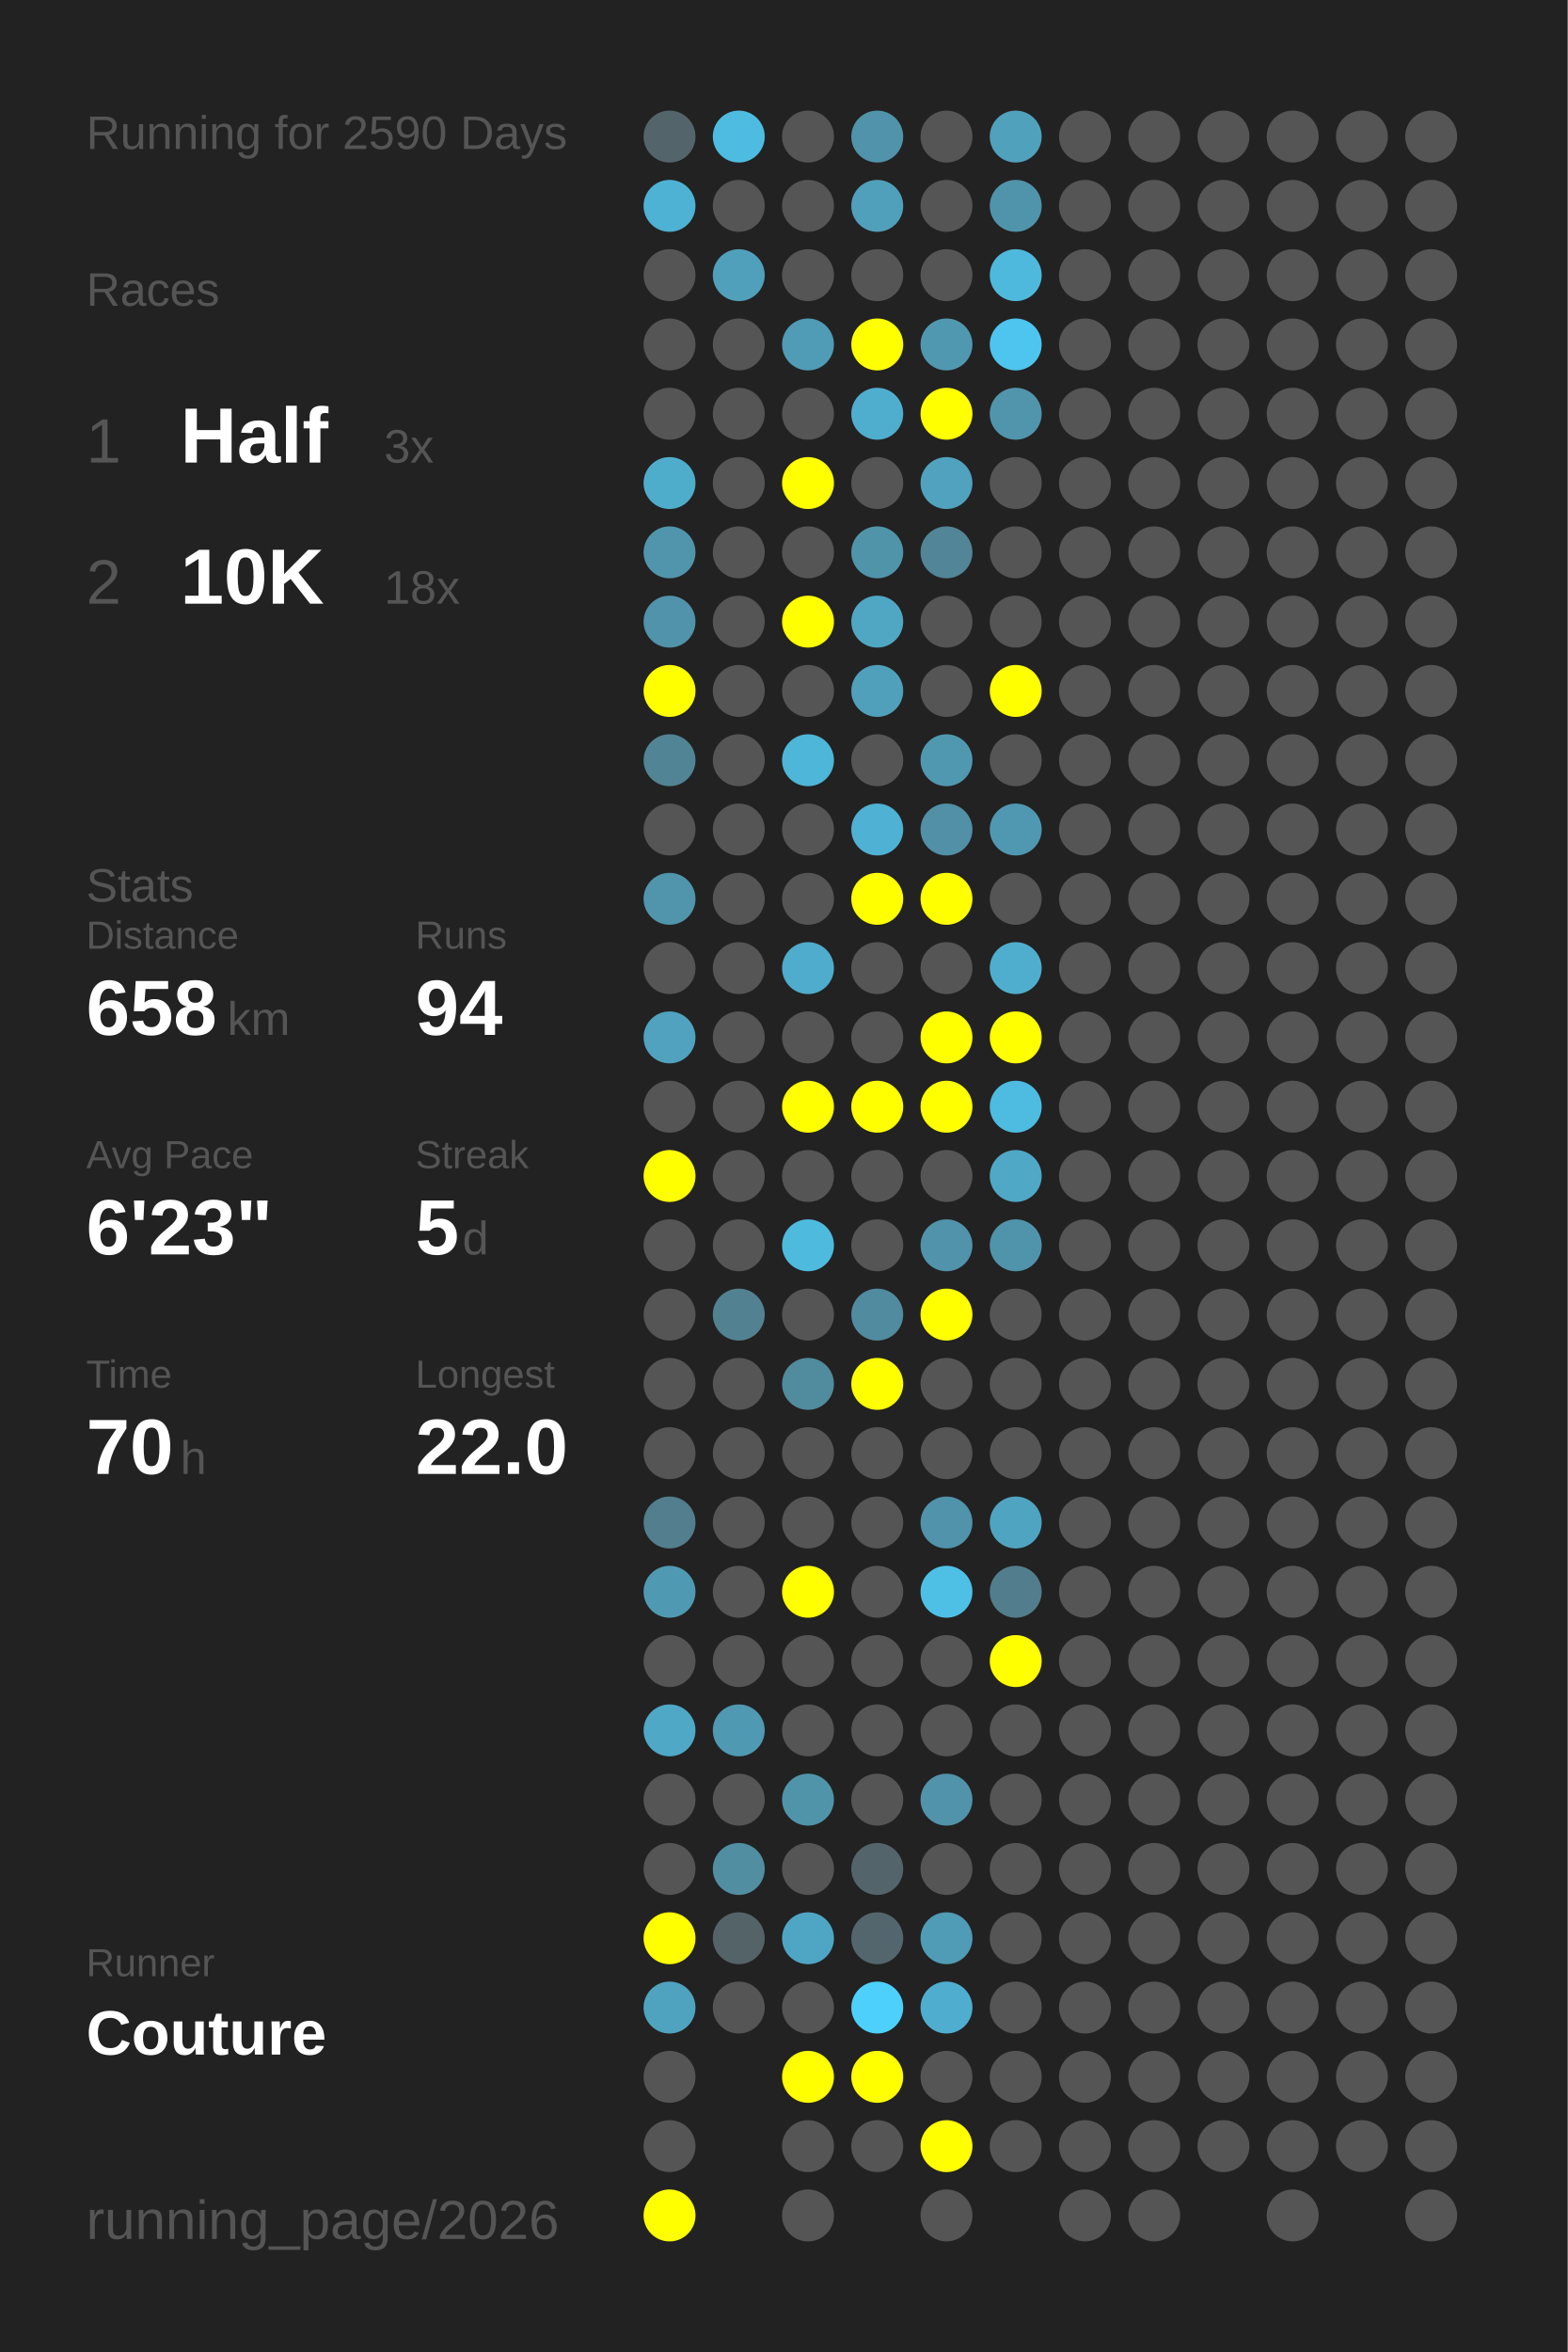
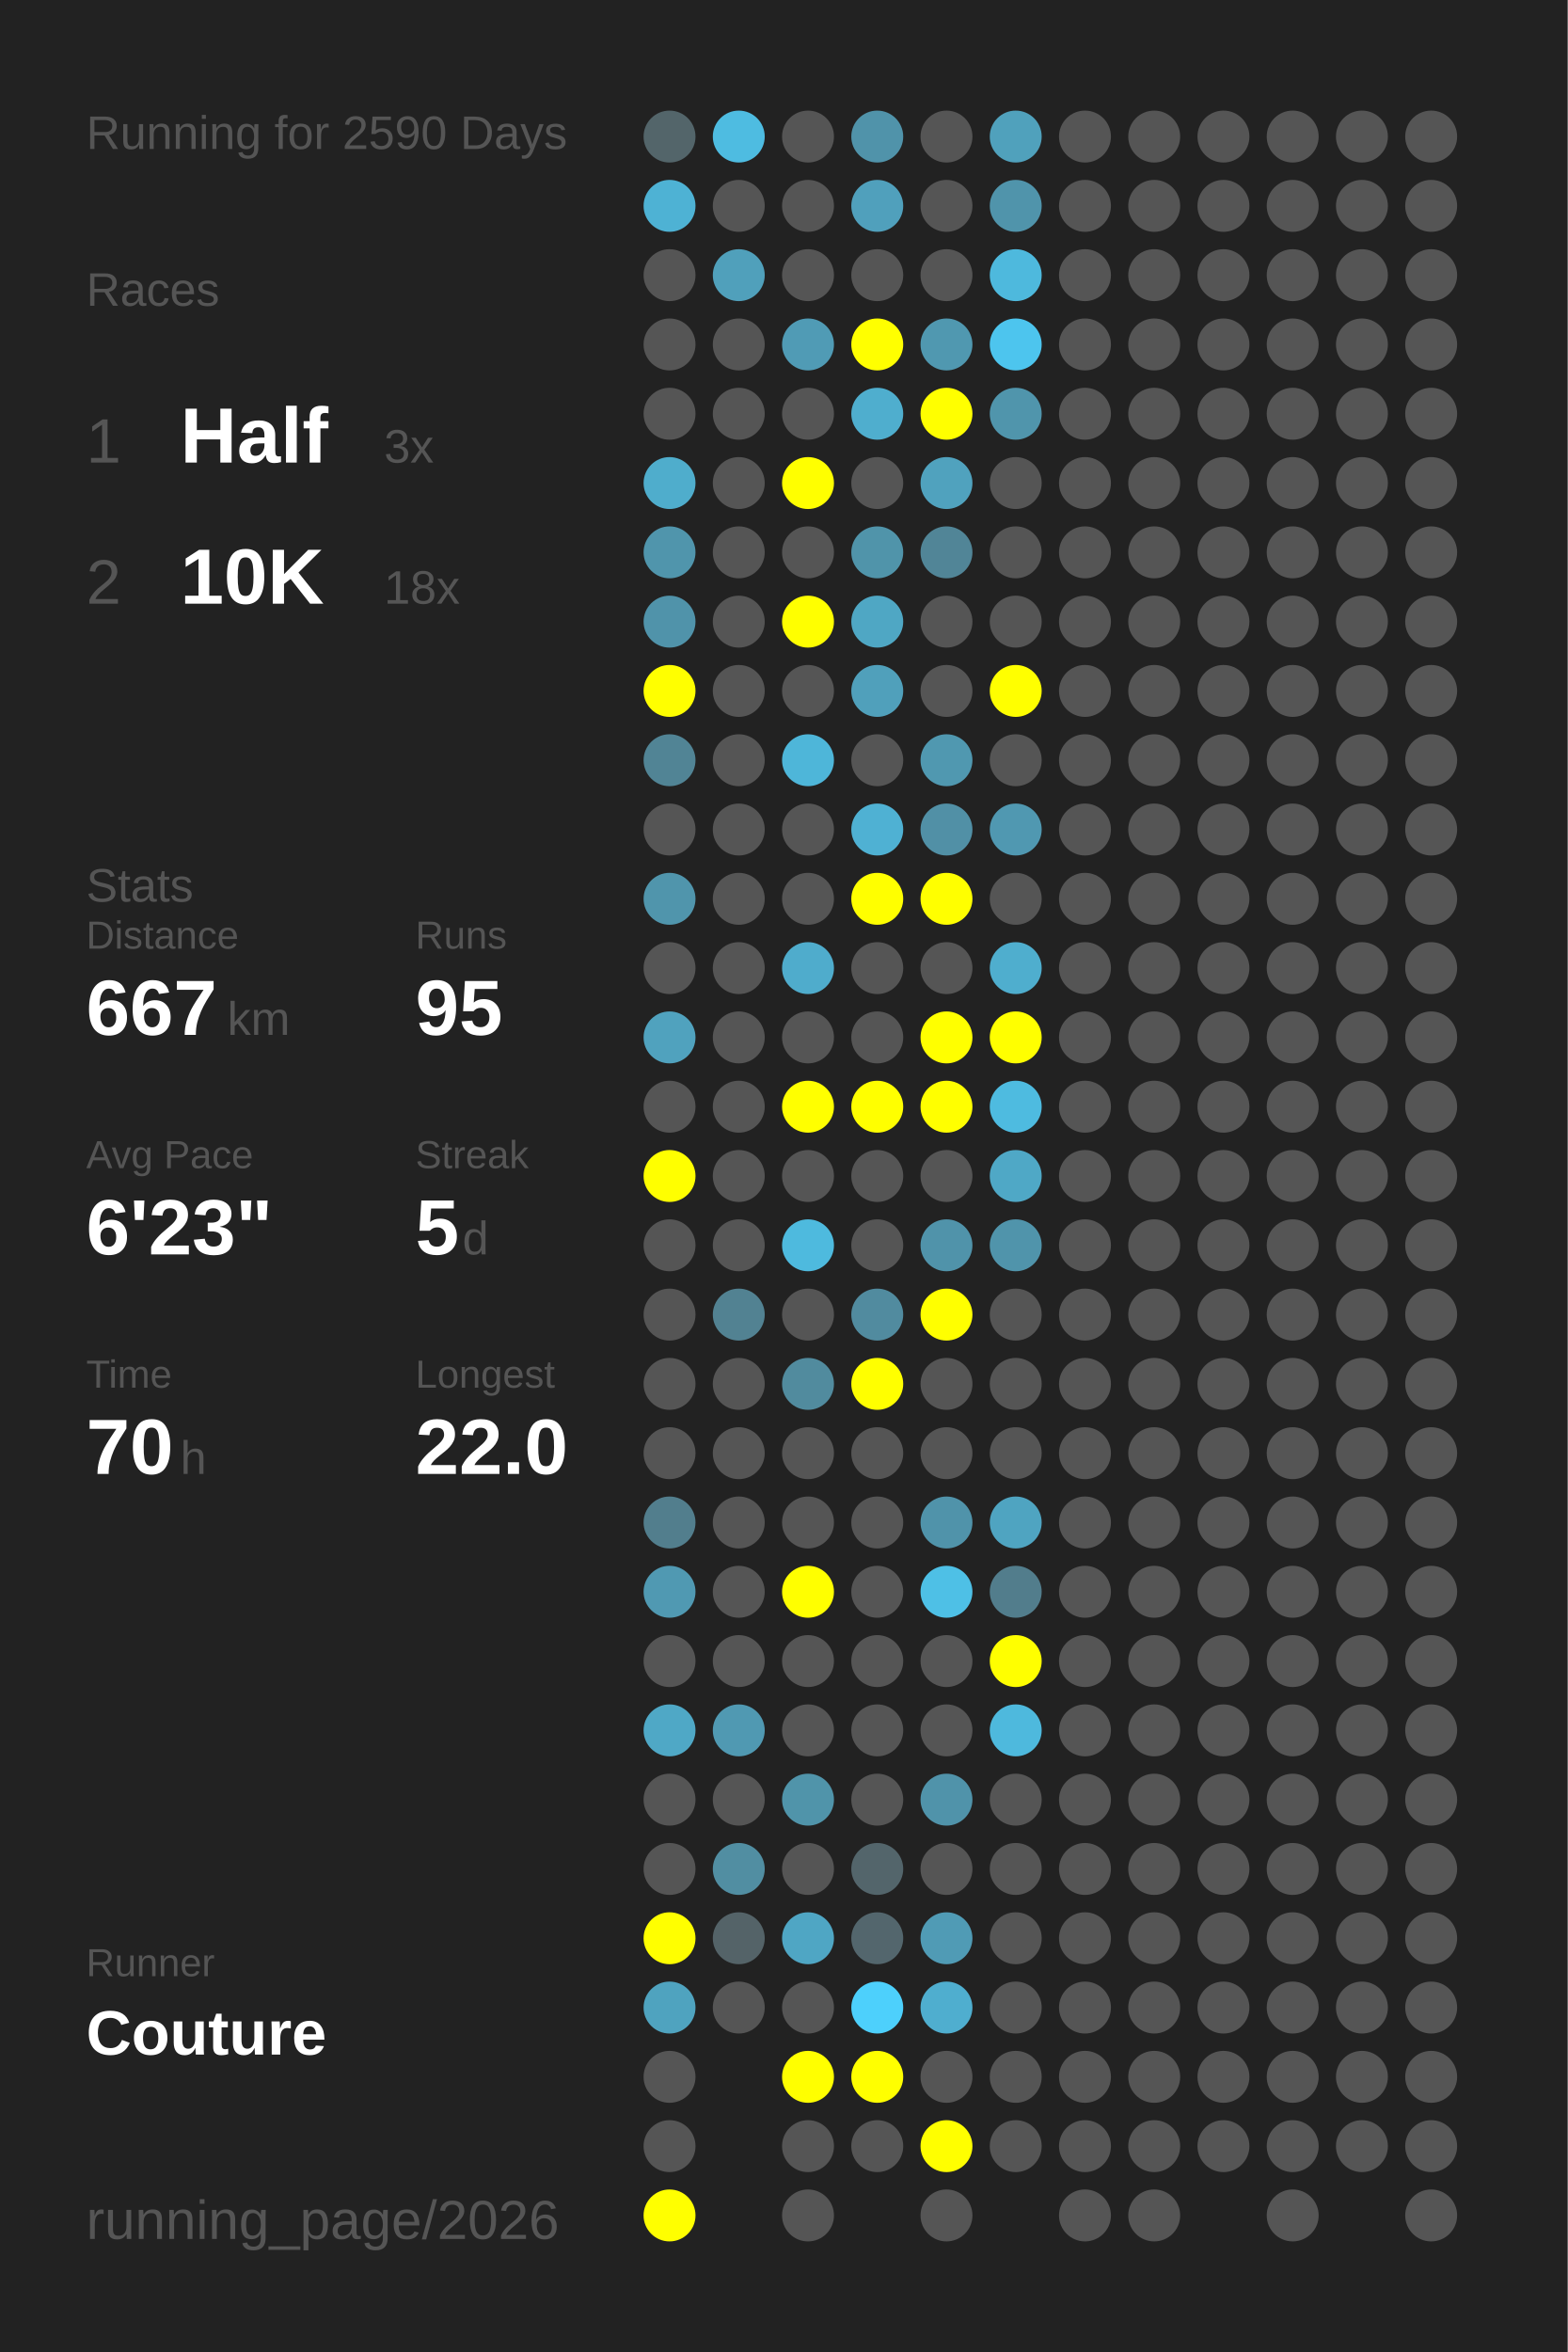
<svg xmlns="http://www.w3.org/2000/svg" baseProfile="full" height="300mm" version="1.1" viewBox="0,0,200,300" width="200mm">
  <defs />
  <rect fill="#222222" height="300" width="200" x="0" y="0" />
  <text fill="#555555" style="font-size:6px; font-family:Arial;" x="11" y="19">Running for 2590 Days</text>
  <text fill="#555555" style="font-size:6px; font-family:Arial;" x="11" y="39">Races</text>
  <text fill="#555555" style="font-size:8px; font-family:Arial;" x="11" y="59">1</text>
  <text fill="#FFFFFF" style="font-size:10px; font-family:Arial; font-weight:bold;" x="23" y="59">Half</text>
  <text fill="#555555" style="font-size:6px; font-family:Arial;" x="49" y="59">3x</text>
  <text fill="#555555" style="font-size:8px; font-family:Arial;" x="11" y="77">2</text>
  <text fill="#FFFFFF" style="font-size:10px; font-family:Arial; font-weight:bold;" x="23" y="77">10K</text>
  <text fill="#555555" style="font-size:6px; font-family:Arial;" x="49" y="77">18x</text>
  <text fill="#555555" style="font-size:6px; font-family:Arial;" x="11" y="115">Stats</text>
  <text fill="#555555" style="font-size:5px; font-family:Arial;" x="11" y="121">Distance</text>
-   <text fill="#FFFFFF" style="font-size:10px; font-family:Arial; font-weight:bold;" x="11" y="132">658</text>
+   <text fill="#FFFFFF" style="font-size:10px; font-family:Arial; font-weight:bold;" x="11" y="132">667</text>
  <text fill="#555555" style="font-size:6px; font-family:Arial;" x="29" y="132">km</text>
  <text fill="#555555" style="font-size:5px; font-family:Arial;" x="53" y="121">Runs</text>
-   <text fill="#FFFFFF" style="font-size:10px; font-family:Arial; font-weight:bold;" x="53" y="132">94</text>
+   <text fill="#FFFFFF" style="font-size:10px; font-family:Arial; font-weight:bold;" x="53" y="132">95</text>
  <text fill="#555555" style="font-size:5px; font-family:Arial;" x="11" y="149">Avg Pace</text>
  <text fill="#FFFFFF" style="font-size:10px; font-family:Arial; font-weight:bold;" x="11" y="160">6'23"</text>
  <text fill="#555555" style="font-size:5px; font-family:Arial;" x="53" y="149">Streak</text>
  <text fill="#FFFFFF" style="font-size:10px; font-family:Arial; font-weight:bold;" x="53" y="160">5</text>
  <text fill="#555555" style="font-size:6px; font-family:Arial;" x="59" y="160">d</text>
  <text fill="#555555" style="font-size:5px; font-family:Arial;" x="11" y="177">Time</text>
  <text fill="#FFFFFF" style="font-size:10px; font-family:Arial; font-weight:bold;" x="11" y="188">70</text>
  <text fill="#555555" style="font-size:6px; font-family:Arial;" x="23" y="188">h</text>
  <text fill="#555555" style="font-size:5px; font-family:Arial;" x="53" y="177">Longest</text>
  <text fill="#FFFFFF" style="font-size:10px; font-family:Arial; font-weight:bold;" x="53" y="188">22.0</text>
  <text fill="#555555" style="font-size:5px; font-family:Arial;" x="11" y="252.065">Runner</text>
  <text fill="#FFFFFF" style="font-size:8px; font-family:Arial; font-weight:bold;" x="11" y="262.065">Couture</text>
  <text fill="#555555" style="font-size:7px; font-family:Arial;" x="11" y="285.581">running_page/2026</text>
  <circle cx="85.417" cy="17.419" fill="#53656a" r="3.312" />
  <circle cx="85.417" cy="26.258" fill="#4eb2d4" r="3.312" />
  <circle cx="85.417" cy="35.097" fill="#555555" r="3.312" />
  <circle cx="85.417" cy="43.935" fill="#555555" r="3.312" />
  <circle cx="85.417" cy="52.774" fill="#555555" r="3.312" />
  <circle cx="85.417" cy="61.613" fill="#4fadcc" r="3.312" />
  <circle cx="85.417" cy="70.452" fill="#5095ac" r="3.312" />
  <circle cx="85.417" cy="79.29" fill="#5093aa" r="3.312" />
  <circle cx="85.417" cy="88.129" fill="#FFFF00" r="3.312" />
  <circle cx="85.417" cy="96.968" fill="#518495" r="3.312" />
  <circle cx="85.417" cy="105.806" fill="#555555" r="3.312" />
  <circle cx="85.417" cy="114.645" fill="#5095ac" r="3.312" />
  <circle cx="85.417" cy="123.484" fill="#555555" r="3.312" />
  <circle cx="85.417" cy="132.323" fill="#50a2be" r="3.312" />
  <circle cx="85.417" cy="141.161" fill="#555555" r="3.312" />
  <circle cx="85.417" cy="150" fill="#FFFF00" r="3.312" />
  <circle cx="85.417" cy="158.839" fill="#555555" r="3.312" />
  <circle cx="85.417" cy="167.677" fill="#555555" r="3.312" />
  <circle cx="85.417" cy="176.516" fill="#555555" r="3.312" />
  <circle cx="85.417" cy="185.355" fill="#555555" r="3.312" />
  <circle cx="85.417" cy="194.194" fill="#527e8d" r="3.312" />
  <circle cx="85.417" cy="203.032" fill="#5099b2" r="3.312" />
  <circle cx="85.417" cy="211.871" fill="#555555" r="3.312" />
  <circle cx="85.417" cy="220.71" fill="#4fa8c6" r="3.312" />
  <circle cx="85.417" cy="229.548" fill="#555555" r="3.312" />
  <circle cx="85.417" cy="238.387" fill="#555555" r="3.312" />
  <circle cx="85.417" cy="247.226" fill="#FFFF00" r="3.312" />
  <circle cx="85.417" cy="256.065" fill="#4fa3bf" r="3.312" />
  <circle cx="85.417" cy="264.903" fill="#555555" r="3.312" />
  <circle cx="85.417" cy="273.742" fill="#555555" r="3.312" />
  <circle cx="85.417" cy="282.581" fill="#FFFF00" r="3.312" />
  <circle cx="94.25" cy="17.419" fill="#4ebce1" r="3.312" />
  <circle cx="94.25" cy="26.258" fill="#555555" r="3.312" />
  <circle cx="94.25" cy="35.097" fill="#50a0bb" r="3.312" />
  <circle cx="94.25" cy="43.935" fill="#555555" r="3.312" />
  <circle cx="94.25" cy="52.774" fill="#555555" r="3.312" />
  <circle cx="94.25" cy="61.613" fill="#555555" r="3.312" />
  <circle cx="94.25" cy="70.452" fill="#555555" r="3.312" />
  <circle cx="94.25" cy="79.29" fill="#555555" r="3.312" />
  <circle cx="94.25" cy="88.129" fill="#555555" r="3.312" />
  <circle cx="94.25" cy="96.968" fill="#555555" r="3.312" />
  <circle cx="94.25" cy="105.806" fill="#555555" r="3.312" />
  <circle cx="94.25" cy="114.645" fill="#555555" r="3.312" />
  <circle cx="94.25" cy="123.484" fill="#555555" r="3.312" />
  <circle cx="94.25" cy="132.323" fill="#555555" r="3.312" />
  <circle cx="94.25" cy="141.161" fill="#555555" r="3.312" />
  <circle cx="94.25" cy="150" fill="#555555" r="3.312" />
  <circle cx="94.25" cy="158.839" fill="#555555" r="3.312" />
  <circle cx="94.25" cy="167.677" fill="#528292" r="3.312" />
  <circle cx="94.25" cy="176.516" fill="#555555" r="3.312" />
  <circle cx="94.25" cy="185.355" fill="#555555" r="3.312" />
  <circle cx="94.25" cy="194.194" fill="#555555" r="3.312" />
  <circle cx="94.25" cy="203.032" fill="#555555" r="3.312" />
  <circle cx="94.25" cy="211.871" fill="#555555" r="3.312" />
  <circle cx="94.25" cy="220.71" fill="#5099b2" r="3.312" />
  <circle cx="94.25" cy="229.548" fill="#555555" r="3.312" />
  <circle cx="94.25" cy="238.387" fill="#518ea2" r="3.312" />
  <circle cx="94.25" cy="247.226" fill="#546368" r="3.312" />
  <circle cx="94.25" cy="256.065" fill="#555555" r="3.312" />
  <circle cx="103.083" cy="17.419" fill="#555555" r="3.312" />
  <circle cx="103.083" cy="26.258" fill="#555555" r="3.312" />
  <circle cx="103.083" cy="35.097" fill="#555555" r="3.312" />
  <circle cx="103.083" cy="43.935" fill="#509bb5" r="3.312" />
  <circle cx="103.083" cy="52.774" fill="#555555" r="3.312" />
  <circle cx="103.083" cy="61.613" fill="#FFFF00" r="3.312" />
  <circle cx="103.083" cy="70.452" fill="#555555" r="3.312" />
  <circle cx="103.083" cy="79.29" fill="#FFFF00" r="3.312" />
  <circle cx="103.083" cy="88.129" fill="#555555" r="3.312" />
  <circle cx="103.083" cy="96.968" fill="#4eb6d9" r="3.312" />
  <circle cx="103.083" cy="105.806" fill="#555555" r="3.312" />
  <circle cx="103.083" cy="114.645" fill="#555555" r="3.312" />
  <circle cx="103.083" cy="123.484" fill="#4faccc" r="3.312" />
  <circle cx="103.083" cy="132.323" fill="#555555" r="3.312" />
  <circle cx="103.083" cy="141.161" fill="#FFFF00" r="3.312" />
  <circle cx="103.083" cy="150" fill="#555555" r="3.312" />
  <circle cx="103.083" cy="158.839" fill="#4ebade" r="3.312" />
  <circle cx="103.083" cy="167.677" fill="#555555" r="3.312" />
  <circle cx="103.083" cy="176.516" fill="#518b9e" r="3.312" />
  <circle cx="103.083" cy="185.355" fill="#555555" r="3.312" />
  <circle cx="103.083" cy="194.194" fill="#555555" r="3.312" />
  <circle cx="103.083" cy="203.032" fill="#FFFF00" r="3.312" />
  <circle cx="103.083" cy="211.871" fill="#555555" r="3.312" />
  <circle cx="103.083" cy="220.71" fill="#555555" r="3.312" />
  <circle cx="103.083" cy="229.548" fill="#5094aa" r="3.312" />
  <circle cx="103.083" cy="238.387" fill="#555555" r="3.312" />
  <circle cx="103.083" cy="247.226" fill="#4fa6c4" r="3.312" />
  <circle cx="103.083" cy="256.065" fill="#555555" r="3.312" />
  <circle cx="103.083" cy="264.903" fill="#FFFF00" r="3.312" />
  <circle cx="103.083" cy="273.742" fill="#555555" r="3.312" />
  <circle cx="103.083" cy="282.581" fill="#555555" r="3.312" />
  <circle cx="111.917" cy="17.419" fill="#5093aa" r="3.312" />
  <circle cx="111.917" cy="26.258" fill="#50a0bc" r="3.312" />
  <circle cx="111.917" cy="35.097" fill="#555555" r="3.312" />
  <circle cx="111.917" cy="43.935" fill="#FFFF00" r="3.312" />
  <circle cx="111.917" cy="52.774" fill="#4faece" r="3.312" />
  <circle cx="111.917" cy="61.613" fill="#555555" r="3.312" />
  <circle cx="111.917" cy="70.452" fill="#5094aa" r="3.312" />
  <circle cx="111.917" cy="79.29" fill="#4fa7c4" r="3.312" />
  <circle cx="111.917" cy="88.129" fill="#50a0bb" r="3.312" />
  <circle cx="111.917" cy="96.968" fill="#555555" r="3.312" />
  <circle cx="111.917" cy="105.806" fill="#4fb1d3" r="3.312" />
  <circle cx="111.917" cy="114.645" fill="#FFFF00" r="3.312" />
  <circle cx="111.917" cy="123.484" fill="#555555" r="3.312" />
  <circle cx="111.917" cy="132.323" fill="#555555" r="3.312" />
  <circle cx="111.917" cy="141.161" fill="#FFFF00" r="3.312" />
  <circle cx="111.917" cy="150" fill="#555555" r="3.312" />
  <circle cx="111.917" cy="158.839" fill="#555555" r="3.312" />
  <circle cx="111.917" cy="167.677" fill="#518b9f" r="3.312" />
  <circle cx="111.917" cy="176.516" fill="#FFFF00" r="3.312" />
  <circle cx="111.917" cy="185.355" fill="#555555" r="3.312" />
  <circle cx="111.917" cy="194.194" fill="#555555" r="3.312" />
  <circle cx="111.917" cy="203.032" fill="#555555" r="3.312" />
  <circle cx="111.917" cy="211.871" fill="#555555" r="3.312" />
  <circle cx="111.917" cy="220.71" fill="#555555" r="3.312" />
  <circle cx="111.917" cy="229.548" fill="#555555" r="3.312" />
  <circle cx="111.917" cy="238.387" fill="#53656b" r="3.312" />
  <circle cx="111.917" cy="247.226" fill="#53666d" r="3.312" />
  <circle cx="111.917" cy="256.065" fill="#4dd0fc" r="3.312" />
  <circle cx="111.917" cy="264.903" fill="#FFFF00" r="3.312" />
  <circle cx="111.917" cy="273.742" fill="#555555" r="3.312" />
  <circle cx="120.75" cy="17.419" fill="#555555" r="3.312" />
  <circle cx="120.75" cy="26.258" fill="#555555" r="3.312" />
  <circle cx="120.75" cy="35.097" fill="#555555" r="3.312" />
  <circle cx="120.75" cy="43.935" fill="#5098b0" r="3.312" />
  <circle cx="120.75" cy="52.774" fill="#FFFF00" r="3.312" />
  <circle cx="120.75" cy="61.613" fill="#50a2be" r="3.312" />
  <circle cx="120.75" cy="70.452" fill="#518597" r="3.312" />
  <circle cx="120.75" cy="79.29" fill="#555555" r="3.312" />
  <circle cx="120.75" cy="88.129" fill="#555555" r="3.312" />
  <circle cx="120.75" cy="96.968" fill="#5098b0" r="3.312" />
  <circle cx="120.75" cy="105.806" fill="#5190a6" r="3.312" />
  <circle cx="120.75" cy="114.645" fill="#FFFF00" r="3.312" />
  <circle cx="120.75" cy="123.484" fill="#555555" r="3.312" />
  <circle cx="120.75" cy="132.323" fill="#FFFF00" r="3.312" />
  <circle cx="120.75" cy="141.161" fill="#FFFF00" r="3.312" />
  <circle cx="120.75" cy="150" fill="#555555" r="3.312" />
  <circle cx="120.75" cy="158.839" fill="#5093aa" r="3.312" />
  <circle cx="120.75" cy="167.677" fill="#FFFF00" r="3.312" />
  <circle cx="120.75" cy="176.516" fill="#555555" r="3.312" />
  <circle cx="120.75" cy="185.355" fill="#555555" r="3.312" />
  <circle cx="120.75" cy="194.194" fill="#5093aa" r="3.312" />
  <circle cx="120.75" cy="203.032" fill="#4ec0e6" r="3.312" />
  <circle cx="120.75" cy="211.871" fill="#555555" r="3.312" />
  <circle cx="120.75" cy="220.71" fill="#555555" r="3.312" />
  <circle cx="120.75" cy="229.548" fill="#5093aa" r="3.312" />
  <circle cx="120.75" cy="238.387" fill="#555555" r="3.312" />
  <circle cx="120.75" cy="247.226" fill="#509bb5" r="3.312" />
  <circle cx="120.75" cy="256.065" fill="#4faecf" r="3.312" />
  <circle cx="120.75" cy="264.903" fill="#555555" r="3.312" />
  <circle cx="120.75" cy="273.742" fill="#FFFF00" r="3.312" />
  <circle cx="120.75" cy="282.581" fill="#555555" r="3.312" />
  <circle cx="129.583" cy="17.419" fill="#50a1bc" r="3.312" />
  <circle cx="129.583" cy="26.258" fill="#5094ab" r="3.312" />
  <circle cx="129.583" cy="35.097" fill="#4eb9dd" r="3.312" />
  <circle cx="129.583" cy="43.935" fill="#4dc5ee" r="3.312" />
  <circle cx="129.583" cy="52.774" fill="#5095ac" r="3.312" />
  <circle cx="129.583" cy="61.613" fill="#555555" r="3.312" />
  <circle cx="129.583" cy="70.452" fill="#555555" r="3.312" />
  <circle cx="129.583" cy="79.29" fill="#555555" r="3.312" />
  <circle cx="129.583" cy="88.129" fill="#FFFF00" r="3.312" />
  <circle cx="129.583" cy="96.968" fill="#555555" r="3.312" />
  <circle cx="129.583" cy="105.806" fill="#5098b1" r="3.312" />
  <circle cx="129.583" cy="114.645" fill="#555555" r="3.312" />
  <circle cx="129.583" cy="123.484" fill="#4faece" r="3.312" />
  <circle cx="129.583" cy="132.323" fill="#FFFF00" r="3.312" />
  <circle cx="129.583" cy="141.161" fill="#4ebbe0" r="3.312" />
  <circle cx="129.583" cy="150" fill="#4fa8c6" r="3.312" />
  <circle cx="129.583" cy="158.839" fill="#5094ab" r="3.312" />
  <circle cx="129.583" cy="167.677" fill="#555555" r="3.312" />
  <circle cx="129.583" cy="176.516" fill="#555555" r="3.312" />
  <circle cx="129.583" cy="185.355" fill="#555555" r="3.312" />
  <circle cx="129.583" cy="194.194" fill="#4fa4c1" r="3.312" />
  <circle cx="129.583" cy="203.032" fill="#527d8c" r="3.312" />
  <circle cx="129.583" cy="211.871" fill="#FFFF00" r="3.312" />
-   <circle cx="129.583" cy="220.71" fill="#555555" r="3.312" />
+   <circle cx="129.583" cy="220.71" fill="#4eb9dd" r="3.312" />
  <circle cx="129.583" cy="229.548" fill="#555555" r="3.312" />
  <circle cx="129.583" cy="238.387" fill="#555555" r="3.312" />
  <circle cx="129.583" cy="247.226" fill="#555555" r="3.312" />
  <circle cx="129.583" cy="256.065" fill="#555555" r="3.312" />
  <circle cx="129.583" cy="264.903" fill="#555555" r="3.312" />
  <circle cx="129.583" cy="273.742" fill="#555555" r="3.312" />
  <circle cx="138.417" cy="17.419" fill="#555555" r="3.312" />
  <circle cx="138.417" cy="26.258" fill="#555555" r="3.312" />
  <circle cx="138.417" cy="35.097" fill="#555555" r="3.312" />
  <circle cx="138.417" cy="43.935" fill="#555555" r="3.312" />
  <circle cx="138.417" cy="52.774" fill="#555555" r="3.312" />
  <circle cx="138.417" cy="61.613" fill="#555555" r="3.312" />
  <circle cx="138.417" cy="70.452" fill="#555555" r="3.312" />
  <circle cx="138.417" cy="79.29" fill="#555555" r="3.312" />
  <circle cx="138.417" cy="88.129" fill="#555555" r="3.312" />
  <circle cx="138.417" cy="96.968" fill="#555555" r="3.312" />
  <circle cx="138.417" cy="105.806" fill="#555555" r="3.312" />
  <circle cx="138.417" cy="114.645" fill="#555555" r="3.312" />
  <circle cx="138.417" cy="123.484" fill="#555555" r="3.312" />
  <circle cx="138.417" cy="132.323" fill="#555555" r="3.312" />
  <circle cx="138.417" cy="141.161" fill="#555555" r="3.312" />
  <circle cx="138.417" cy="150" fill="#555555" r="3.312" />
  <circle cx="138.417" cy="158.839" fill="#555555" r="3.312" />
  <circle cx="138.417" cy="167.677" fill="#555555" r="3.312" />
  <circle cx="138.417" cy="176.516" fill="#555555" r="3.312" />
  <circle cx="138.417" cy="185.355" fill="#555555" r="3.312" />
  <circle cx="138.417" cy="194.194" fill="#555555" r="3.312" />
  <circle cx="138.417" cy="203.032" fill="#555555" r="3.312" />
  <circle cx="138.417" cy="211.871" fill="#555555" r="3.312" />
  <circle cx="138.417" cy="220.71" fill="#555555" r="3.312" />
  <circle cx="138.417" cy="229.548" fill="#555555" r="3.312" />
  <circle cx="138.417" cy="238.387" fill="#555555" r="3.312" />
  <circle cx="138.417" cy="247.226" fill="#555555" r="3.312" />
  <circle cx="138.417" cy="256.065" fill="#555555" r="3.312" />
  <circle cx="138.417" cy="264.903" fill="#555555" r="3.312" />
  <circle cx="138.417" cy="273.742" fill="#555555" r="3.312" />
  <circle cx="138.417" cy="282.581" fill="#555555" r="3.312" />
  <circle cx="147.25" cy="17.419" fill="#555555" r="3.312" />
  <circle cx="147.25" cy="26.258" fill="#555555" r="3.312" />
  <circle cx="147.25" cy="35.097" fill="#555555" r="3.312" />
  <circle cx="147.25" cy="43.935" fill="#555555" r="3.312" />
  <circle cx="147.25" cy="52.774" fill="#555555" r="3.312" />
  <circle cx="147.25" cy="61.613" fill="#555555" r="3.312" />
  <circle cx="147.25" cy="70.452" fill="#555555" r="3.312" />
  <circle cx="147.25" cy="79.29" fill="#555555" r="3.312" />
  <circle cx="147.25" cy="88.129" fill="#555555" r="3.312" />
  <circle cx="147.25" cy="96.968" fill="#555555" r="3.312" />
  <circle cx="147.25" cy="105.806" fill="#555555" r="3.312" />
  <circle cx="147.25" cy="114.645" fill="#555555" r="3.312" />
  <circle cx="147.25" cy="123.484" fill="#555555" r="3.312" />
  <circle cx="147.25" cy="132.323" fill="#555555" r="3.312" />
  <circle cx="147.25" cy="141.161" fill="#555555" r="3.312" />
  <circle cx="147.25" cy="150" fill="#555555" r="3.312" />
  <circle cx="147.25" cy="158.839" fill="#555555" r="3.312" />
  <circle cx="147.25" cy="167.677" fill="#555555" r="3.312" />
  <circle cx="147.25" cy="176.516" fill="#555555" r="3.312" />
  <circle cx="147.25" cy="185.355" fill="#555555" r="3.312" />
  <circle cx="147.25" cy="194.194" fill="#555555" r="3.312" />
  <circle cx="147.25" cy="203.032" fill="#555555" r="3.312" />
  <circle cx="147.25" cy="211.871" fill="#555555" r="3.312" />
  <circle cx="147.25" cy="220.71" fill="#555555" r="3.312" />
  <circle cx="147.25" cy="229.548" fill="#555555" r="3.312" />
  <circle cx="147.25" cy="238.387" fill="#555555" r="3.312" />
  <circle cx="147.25" cy="247.226" fill="#555555" r="3.312" />
  <circle cx="147.25" cy="256.065" fill="#555555" r="3.312" />
  <circle cx="147.25" cy="264.903" fill="#555555" r="3.312" />
  <circle cx="147.25" cy="273.742" fill="#555555" r="3.312" />
  <circle cx="147.25" cy="282.581" fill="#555555" r="3.312" />
  <circle cx="156.083" cy="17.419" fill="#555555" r="3.312" />
  <circle cx="156.083" cy="26.258" fill="#555555" r="3.312" />
  <circle cx="156.083" cy="35.097" fill="#555555" r="3.312" />
  <circle cx="156.083" cy="43.935" fill="#555555" r="3.312" />
  <circle cx="156.083" cy="52.774" fill="#555555" r="3.312" />
  <circle cx="156.083" cy="61.613" fill="#555555" r="3.312" />
  <circle cx="156.083" cy="70.452" fill="#555555" r="3.312" />
  <circle cx="156.083" cy="79.29" fill="#555555" r="3.312" />
  <circle cx="156.083" cy="88.129" fill="#555555" r="3.312" />
  <circle cx="156.083" cy="96.968" fill="#555555" r="3.312" />
  <circle cx="156.083" cy="105.806" fill="#555555" r="3.312" />
  <circle cx="156.083" cy="114.645" fill="#555555" r="3.312" />
  <circle cx="156.083" cy="123.484" fill="#555555" r="3.312" />
  <circle cx="156.083" cy="132.323" fill="#555555" r="3.312" />
  <circle cx="156.083" cy="141.161" fill="#555555" r="3.312" />
  <circle cx="156.083" cy="150" fill="#555555" r="3.312" />
  <circle cx="156.083" cy="158.839" fill="#555555" r="3.312" />
  <circle cx="156.083" cy="167.677" fill="#555555" r="3.312" />
  <circle cx="156.083" cy="176.516" fill="#555555" r="3.312" />
  <circle cx="156.083" cy="185.355" fill="#555555" r="3.312" />
  <circle cx="156.083" cy="194.194" fill="#555555" r="3.312" />
  <circle cx="156.083" cy="203.032" fill="#555555" r="3.312" />
  <circle cx="156.083" cy="211.871" fill="#555555" r="3.312" />
  <circle cx="156.083" cy="220.71" fill="#555555" r="3.312" />
  <circle cx="156.083" cy="229.548" fill="#555555" r="3.312" />
  <circle cx="156.083" cy="238.387" fill="#555555" r="3.312" />
  <circle cx="156.083" cy="247.226" fill="#555555" r="3.312" />
  <circle cx="156.083" cy="256.065" fill="#555555" r="3.312" />
  <circle cx="156.083" cy="264.903" fill="#555555" r="3.312" />
  <circle cx="156.083" cy="273.742" fill="#555555" r="3.312" />
  <circle cx="164.917" cy="17.419" fill="#555555" r="3.312" />
  <circle cx="164.917" cy="26.258" fill="#555555" r="3.312" />
  <circle cx="164.917" cy="35.097" fill="#555555" r="3.312" />
  <circle cx="164.917" cy="43.935" fill="#555555" r="3.312" />
  <circle cx="164.917" cy="52.774" fill="#555555" r="3.312" />
  <circle cx="164.917" cy="61.613" fill="#555555" r="3.312" />
  <circle cx="164.917" cy="70.452" fill="#555555" r="3.312" />
  <circle cx="164.917" cy="79.29" fill="#555555" r="3.312" />
  <circle cx="164.917" cy="88.129" fill="#555555" r="3.312" />
  <circle cx="164.917" cy="96.968" fill="#555555" r="3.312" />
  <circle cx="164.917" cy="105.806" fill="#555555" r="3.312" />
  <circle cx="164.917" cy="114.645" fill="#555555" r="3.312" />
  <circle cx="164.917" cy="123.484" fill="#555555" r="3.312" />
  <circle cx="164.917" cy="132.323" fill="#555555" r="3.312" />
  <circle cx="164.917" cy="141.161" fill="#555555" r="3.312" />
  <circle cx="164.917" cy="150" fill="#555555" r="3.312" />
  <circle cx="164.917" cy="158.839" fill="#555555" r="3.312" />
  <circle cx="164.917" cy="167.677" fill="#555555" r="3.312" />
  <circle cx="164.917" cy="176.516" fill="#555555" r="3.312" />
  <circle cx="164.917" cy="185.355" fill="#555555" r="3.312" />
  <circle cx="164.917" cy="194.194" fill="#555555" r="3.312" />
  <circle cx="164.917" cy="203.032" fill="#555555" r="3.312" />
  <circle cx="164.917" cy="211.871" fill="#555555" r="3.312" />
  <circle cx="164.917" cy="220.71" fill="#555555" r="3.312" />
  <circle cx="164.917" cy="229.548" fill="#555555" r="3.312" />
  <circle cx="164.917" cy="238.387" fill="#555555" r="3.312" />
  <circle cx="164.917" cy="247.226" fill="#555555" r="3.312" />
  <circle cx="164.917" cy="256.065" fill="#555555" r="3.312" />
  <circle cx="164.917" cy="264.903" fill="#555555" r="3.312" />
  <circle cx="164.917" cy="273.742" fill="#555555" r="3.312" />
  <circle cx="164.917" cy="282.581" fill="#555555" r="3.312" />
  <circle cx="173.75" cy="17.419" fill="#555555" r="3.312" />
  <circle cx="173.75" cy="26.258" fill="#555555" r="3.312" />
  <circle cx="173.75" cy="35.097" fill="#555555" r="3.312" />
  <circle cx="173.75" cy="43.935" fill="#555555" r="3.312" />
  <circle cx="173.75" cy="52.774" fill="#555555" r="3.312" />
  <circle cx="173.75" cy="61.613" fill="#555555" r="3.312" />
  <circle cx="173.75" cy="70.452" fill="#555555" r="3.312" />
  <circle cx="173.75" cy="79.29" fill="#555555" r="3.312" />
  <circle cx="173.75" cy="88.129" fill="#555555" r="3.312" />
  <circle cx="173.75" cy="96.968" fill="#555555" r="3.312" />
  <circle cx="173.75" cy="105.806" fill="#555555" r="3.312" />
  <circle cx="173.75" cy="114.645" fill="#555555" r="3.312" />
  <circle cx="173.75" cy="123.484" fill="#555555" r="3.312" />
  <circle cx="173.75" cy="132.323" fill="#555555" r="3.312" />
  <circle cx="173.75" cy="141.161" fill="#555555" r="3.312" />
  <circle cx="173.75" cy="150" fill="#555555" r="3.312" />
  <circle cx="173.75" cy="158.839" fill="#555555" r="3.312" />
  <circle cx="173.75" cy="167.677" fill="#555555" r="3.312" />
  <circle cx="173.75" cy="176.516" fill="#555555" r="3.312" />
  <circle cx="173.75" cy="185.355" fill="#555555" r="3.312" />
  <circle cx="173.75" cy="194.194" fill="#555555" r="3.312" />
  <circle cx="173.75" cy="203.032" fill="#555555" r="3.312" />
  <circle cx="173.75" cy="211.871" fill="#555555" r="3.312" />
  <circle cx="173.75" cy="220.71" fill="#555555" r="3.312" />
  <circle cx="173.75" cy="229.548" fill="#555555" r="3.312" />
  <circle cx="173.75" cy="238.387" fill="#555555" r="3.312" />
  <circle cx="173.75" cy="247.226" fill="#555555" r="3.312" />
  <circle cx="173.75" cy="256.065" fill="#555555" r="3.312" />
  <circle cx="173.75" cy="264.903" fill="#555555" r="3.312" />
  <circle cx="173.75" cy="273.742" fill="#555555" r="3.312" />
  <circle cx="182.583" cy="17.419" fill="#555555" r="3.312" />
  <circle cx="182.583" cy="26.258" fill="#555555" r="3.312" />
  <circle cx="182.583" cy="35.097" fill="#555555" r="3.312" />
  <circle cx="182.583" cy="43.935" fill="#555555" r="3.312" />
  <circle cx="182.583" cy="52.774" fill="#555555" r="3.312" />
  <circle cx="182.583" cy="61.613" fill="#555555" r="3.312" />
  <circle cx="182.583" cy="70.452" fill="#555555" r="3.312" />
  <circle cx="182.583" cy="79.29" fill="#555555" r="3.312" />
  <circle cx="182.583" cy="88.129" fill="#555555" r="3.312" />
  <circle cx="182.583" cy="96.968" fill="#555555" r="3.312" />
  <circle cx="182.583" cy="105.806" fill="#555555" r="3.312" />
  <circle cx="182.583" cy="114.645" fill="#555555" r="3.312" />
  <circle cx="182.583" cy="123.484" fill="#555555" r="3.312" />
  <circle cx="182.583" cy="132.323" fill="#555555" r="3.312" />
  <circle cx="182.583" cy="141.161" fill="#555555" r="3.312" />
  <circle cx="182.583" cy="150" fill="#555555" r="3.312" />
  <circle cx="182.583" cy="158.839" fill="#555555" r="3.312" />
  <circle cx="182.583" cy="167.677" fill="#555555" r="3.312" />
  <circle cx="182.583" cy="176.516" fill="#555555" r="3.312" />
  <circle cx="182.583" cy="185.355" fill="#555555" r="3.312" />
  <circle cx="182.583" cy="194.194" fill="#555555" r="3.312" />
  <circle cx="182.583" cy="203.032" fill="#555555" r="3.312" />
  <circle cx="182.583" cy="211.871" fill="#555555" r="3.312" />
  <circle cx="182.583" cy="220.71" fill="#555555" r="3.312" />
  <circle cx="182.583" cy="229.548" fill="#555555" r="3.312" />
  <circle cx="182.583" cy="238.387" fill="#555555" r="3.312" />
  <circle cx="182.583" cy="247.226" fill="#555555" r="3.312" />
  <circle cx="182.583" cy="256.065" fill="#555555" r="3.312" />
  <circle cx="182.583" cy="264.903" fill="#555555" r="3.312" />
  <circle cx="182.583" cy="273.742" fill="#555555" r="3.312" />
  <circle cx="182.583" cy="282.581" fill="#555555" r="3.312" />
</svg>
